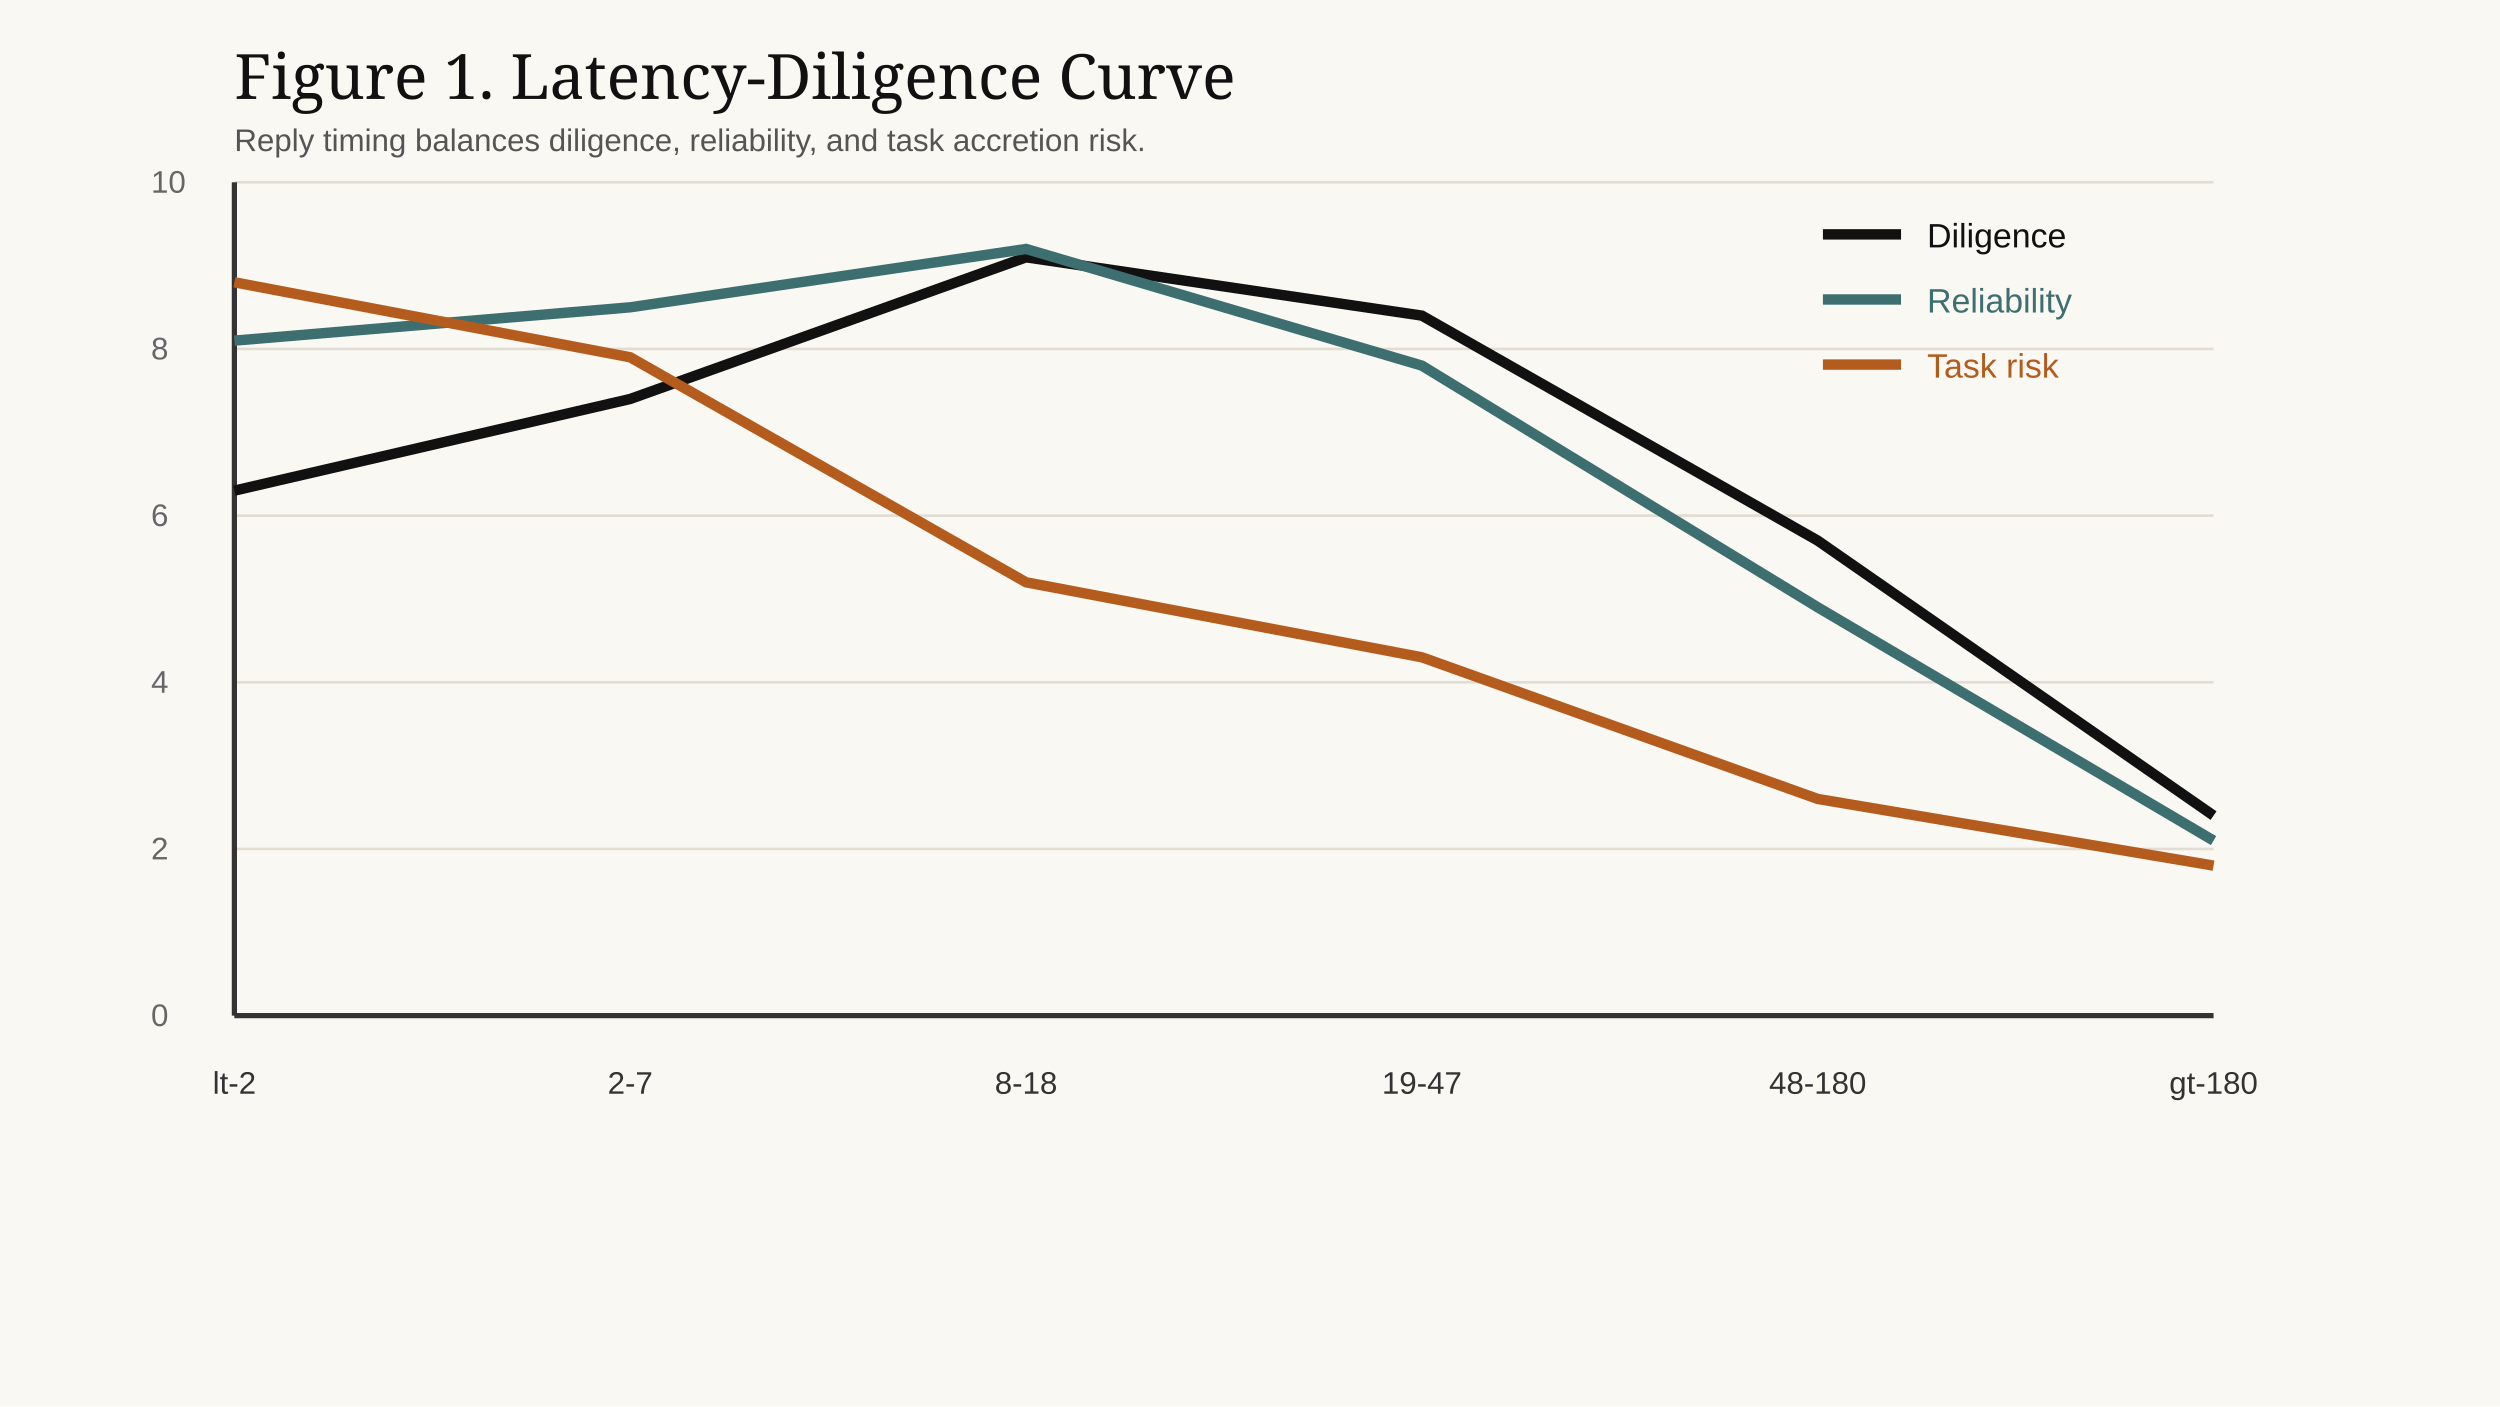
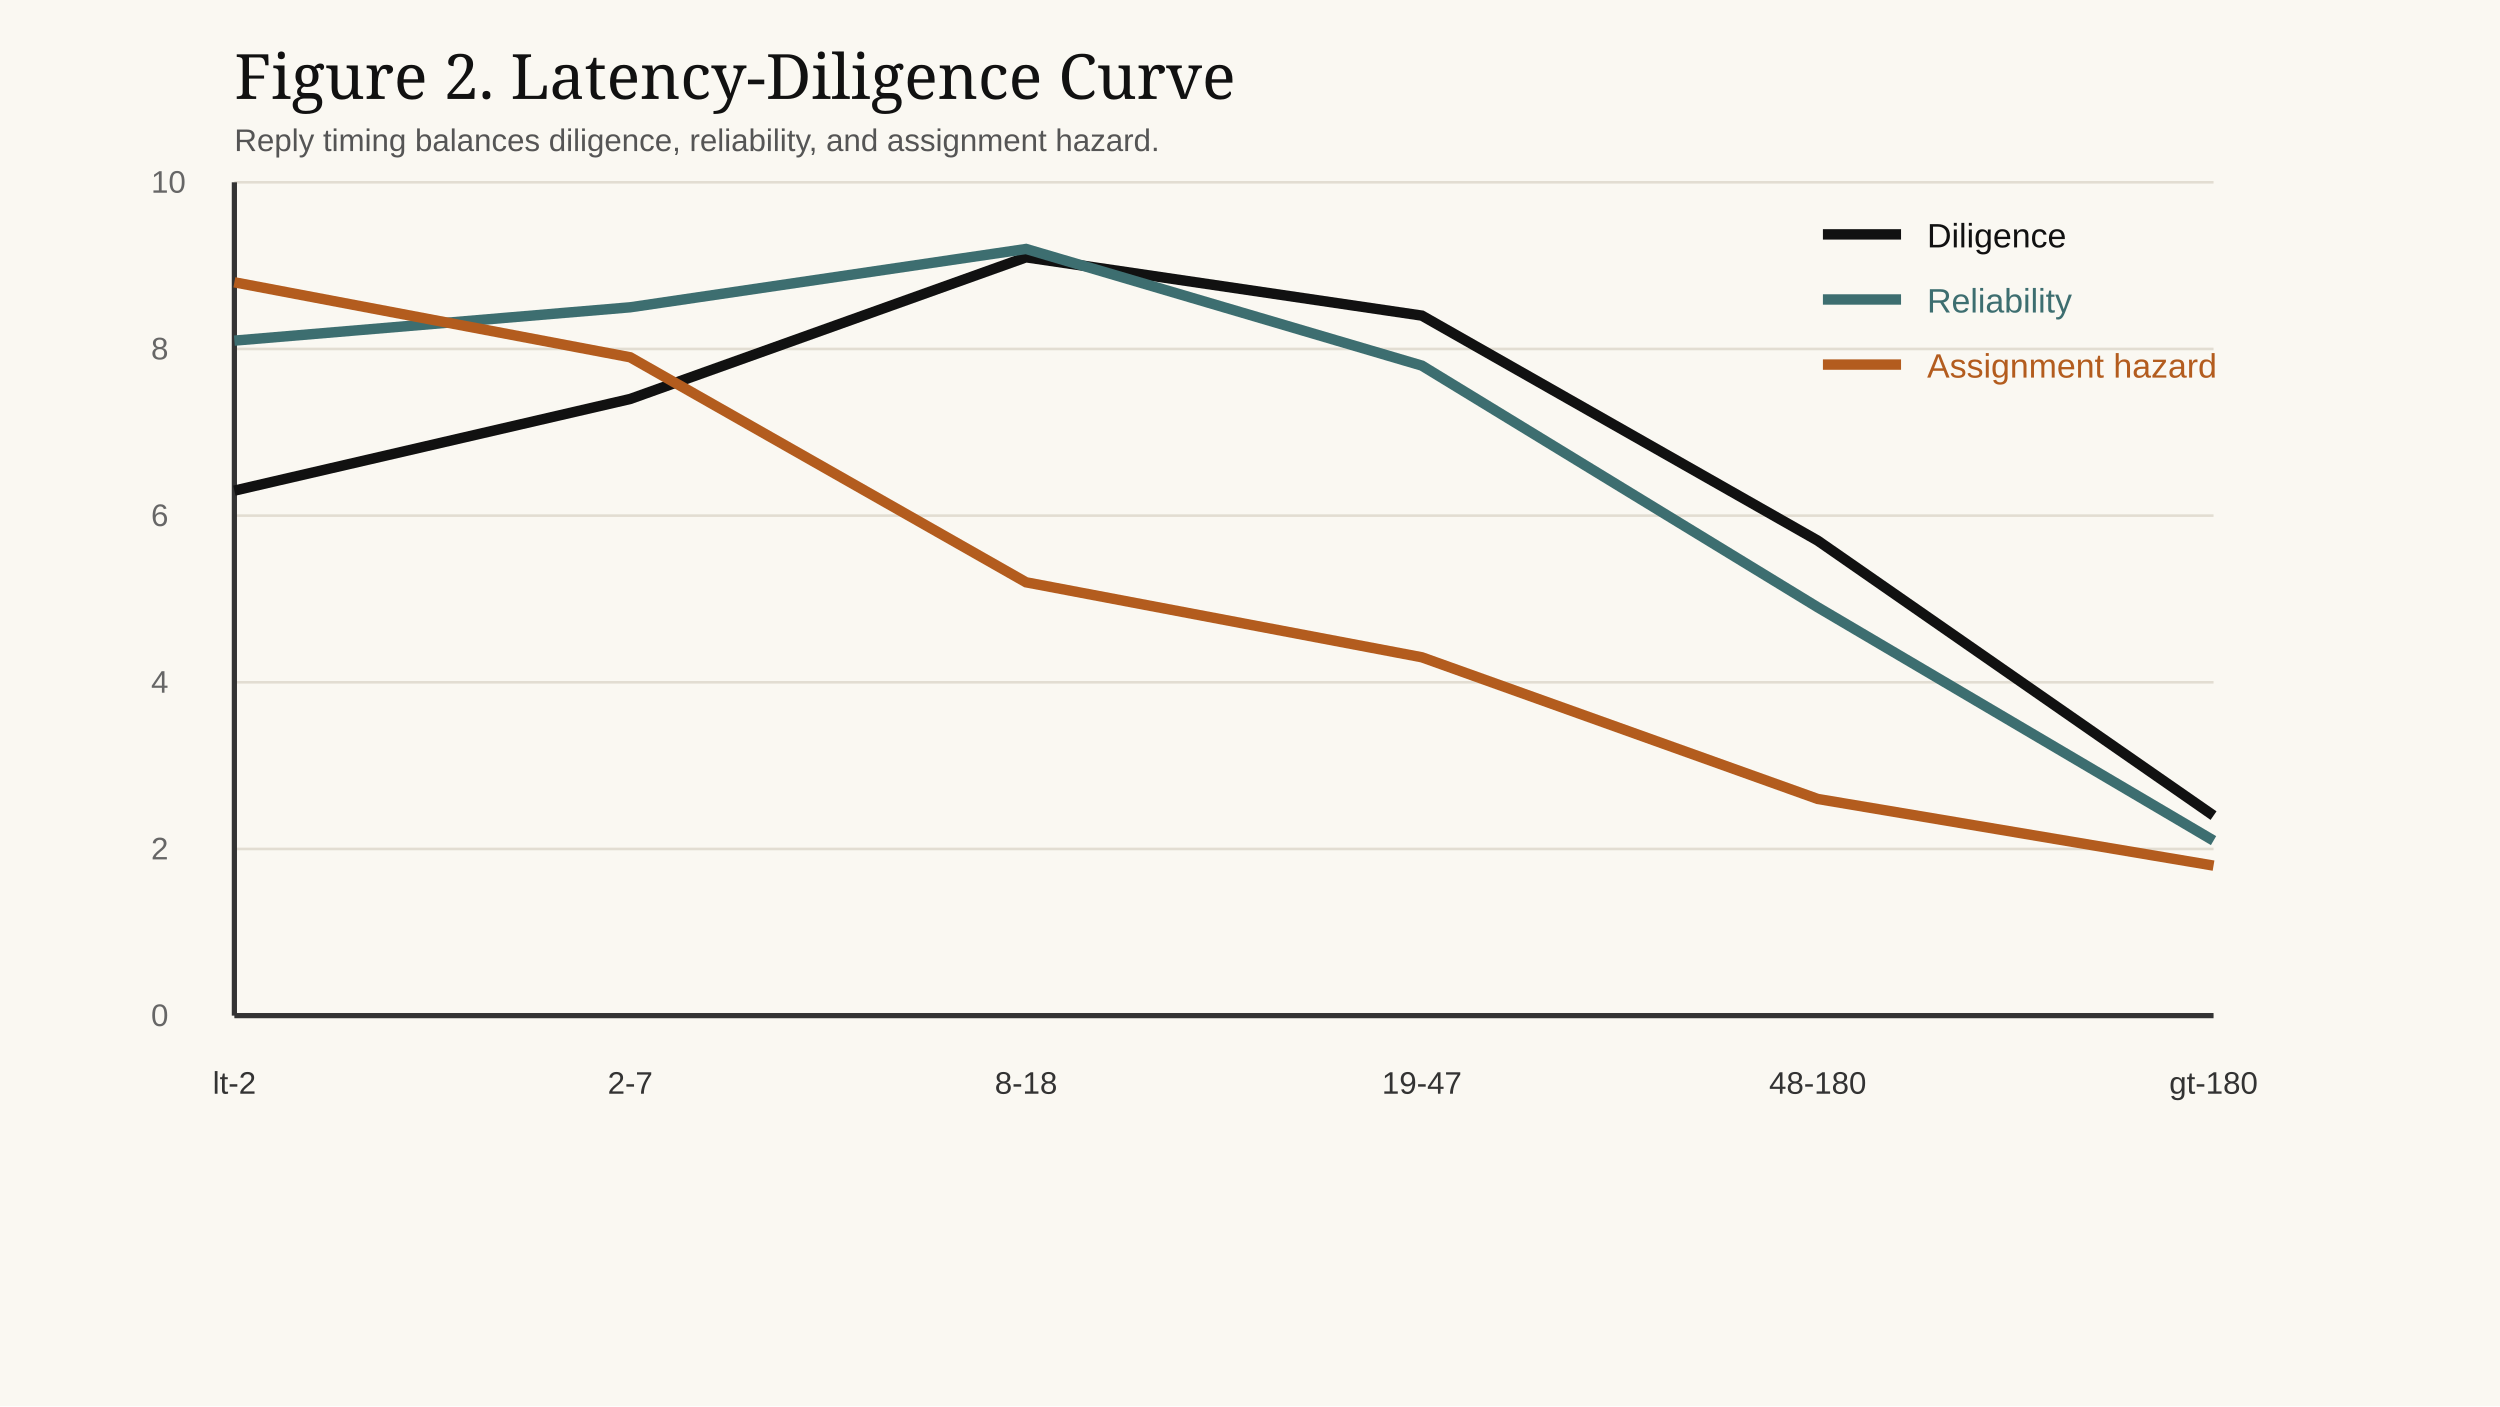
<svg xmlns="http://www.w3.org/2000/svg" width="960" height="540" viewBox="0 0 960 540">
  <rect width="100%" height="100%" fill="#faf8f2" />
-   <text x="90" y="38" font-family="Georgia, serif" font-size="24" fill="#111">Figure 1. Latency-Diligence Curve</text>
-   <text x="90" y="58" font-family="Arial, sans-serif" font-size="12" fill="#555">Reply timing balances diligence, reliability, and task accretion risk.</text>
+   <text x="90" y="38" font-family="Georgia, serif" font-size="24" fill="#111">Figure 2. Latency-Diligence Curve</text>
+   <text x="90" y="58" font-family="Arial, sans-serif" font-size="12" fill="#555">Reply timing balances diligence, reliability, and assignment hazard.</text>
  <line x1="90" y1="390.0" x2="850" y2="390.0" stroke="#e2ddd2" stroke-width="1" />
  <text x="58" y="394.0" font-family="Arial, sans-serif" font-size="12" fill="#666">0</text>
  <line x1="90" y1="326.0" x2="850" y2="326.0" stroke="#e2ddd2" stroke-width="1" />
  <text x="58" y="330.0" font-family="Arial, sans-serif" font-size="12" fill="#666">2</text>
  <line x1="90" y1="262.0" x2="850" y2="262.0" stroke="#e2ddd2" stroke-width="1" />
  <text x="58" y="266.0" font-family="Arial, sans-serif" font-size="12" fill="#666">4</text>
  <line x1="90" y1="198.0" x2="850" y2="198.0" stroke="#e2ddd2" stroke-width="1" />
  <text x="58" y="202.0" font-family="Arial, sans-serif" font-size="12" fill="#666">6</text>
  <line x1="90" y1="134.0" x2="850" y2="134.0" stroke="#e2ddd2" stroke-width="1" />
  <text x="58" y="138.0" font-family="Arial, sans-serif" font-size="12" fill="#666">8</text>
  <line x1="90" y1="70.0" x2="850" y2="70.0" stroke="#e2ddd2" stroke-width="1" />
  <text x="58" y="74.0" font-family="Arial, sans-serif" font-size="12" fill="#666">10</text>
  <line x1="90" y1="70" x2="90" y2="390" stroke="#333" stroke-width="2" />
  <line x1="90" y1="390" x2="850" y2="390" stroke="#333" stroke-width="2" />
  <text x="90.0" y="420" text-anchor="middle" font-family="Arial, sans-serif" font-size="12" fill="#333">lt-2</text>
  <text x="242.0" y="420" text-anchor="middle" font-family="Arial, sans-serif" font-size="12" fill="#333">2-7</text>
  <text x="394.0" y="420" text-anchor="middle" font-family="Arial, sans-serif" font-size="12" fill="#333">8-18</text>
  <text x="546.0" y="420" text-anchor="middle" font-family="Arial, sans-serif" font-size="12" fill="#333">19-47</text>
  <text x="698.0" y="420" text-anchor="middle" font-family="Arial, sans-serif" font-size="12" fill="#333">48-180</text>
  <text x="850.0" y="420" text-anchor="middle" font-family="Arial, sans-serif" font-size="12" fill="#333">gt-180</text>
  <polyline fill="none" stroke="#111" stroke-width="4" points="90.0,188.4 242.0,153.2 394.0,98.8 546.0,121.2 698.0,207.6 850.0,313.2" />
  <polyline fill="none" stroke="#3d6e70" stroke-width="4" points="90.0,130.8 242.0,118.0 394.0,95.6 546.0,140.4 698.0,233.2 850.0,322.8" />
  <polyline fill="none" stroke="#b35c1e" stroke-width="4" points="90.0,108.4 242.0,137.2 394.0,223.6 546.0,252.4 698.0,306.8 850.0,332.4" />
  <text x="740" y="95" font-family="Arial, sans-serif" font-size="13" fill="#111">Diligence</text>
  <line x1="700" y1="90" x2="730" y2="90" stroke="#111" stroke-width="4" />
  <text x="740" y="120" font-family="Arial, sans-serif" font-size="13" fill="#3d6e70">Reliability</text>
  <line x1="700" y1="115" x2="730" y2="115" stroke="#3d6e70" stroke-width="4" />
-   <text x="740" y="145" font-family="Arial, sans-serif" font-size="13" fill="#b35c1e">Task risk</text>
+   <text x="740" y="145" font-family="Arial, sans-serif" font-size="13" fill="#b35c1e">Assignment hazard</text>
  <line x1="700" y1="140" x2="730" y2="140" stroke="#b35c1e" stroke-width="4" />
</svg>
